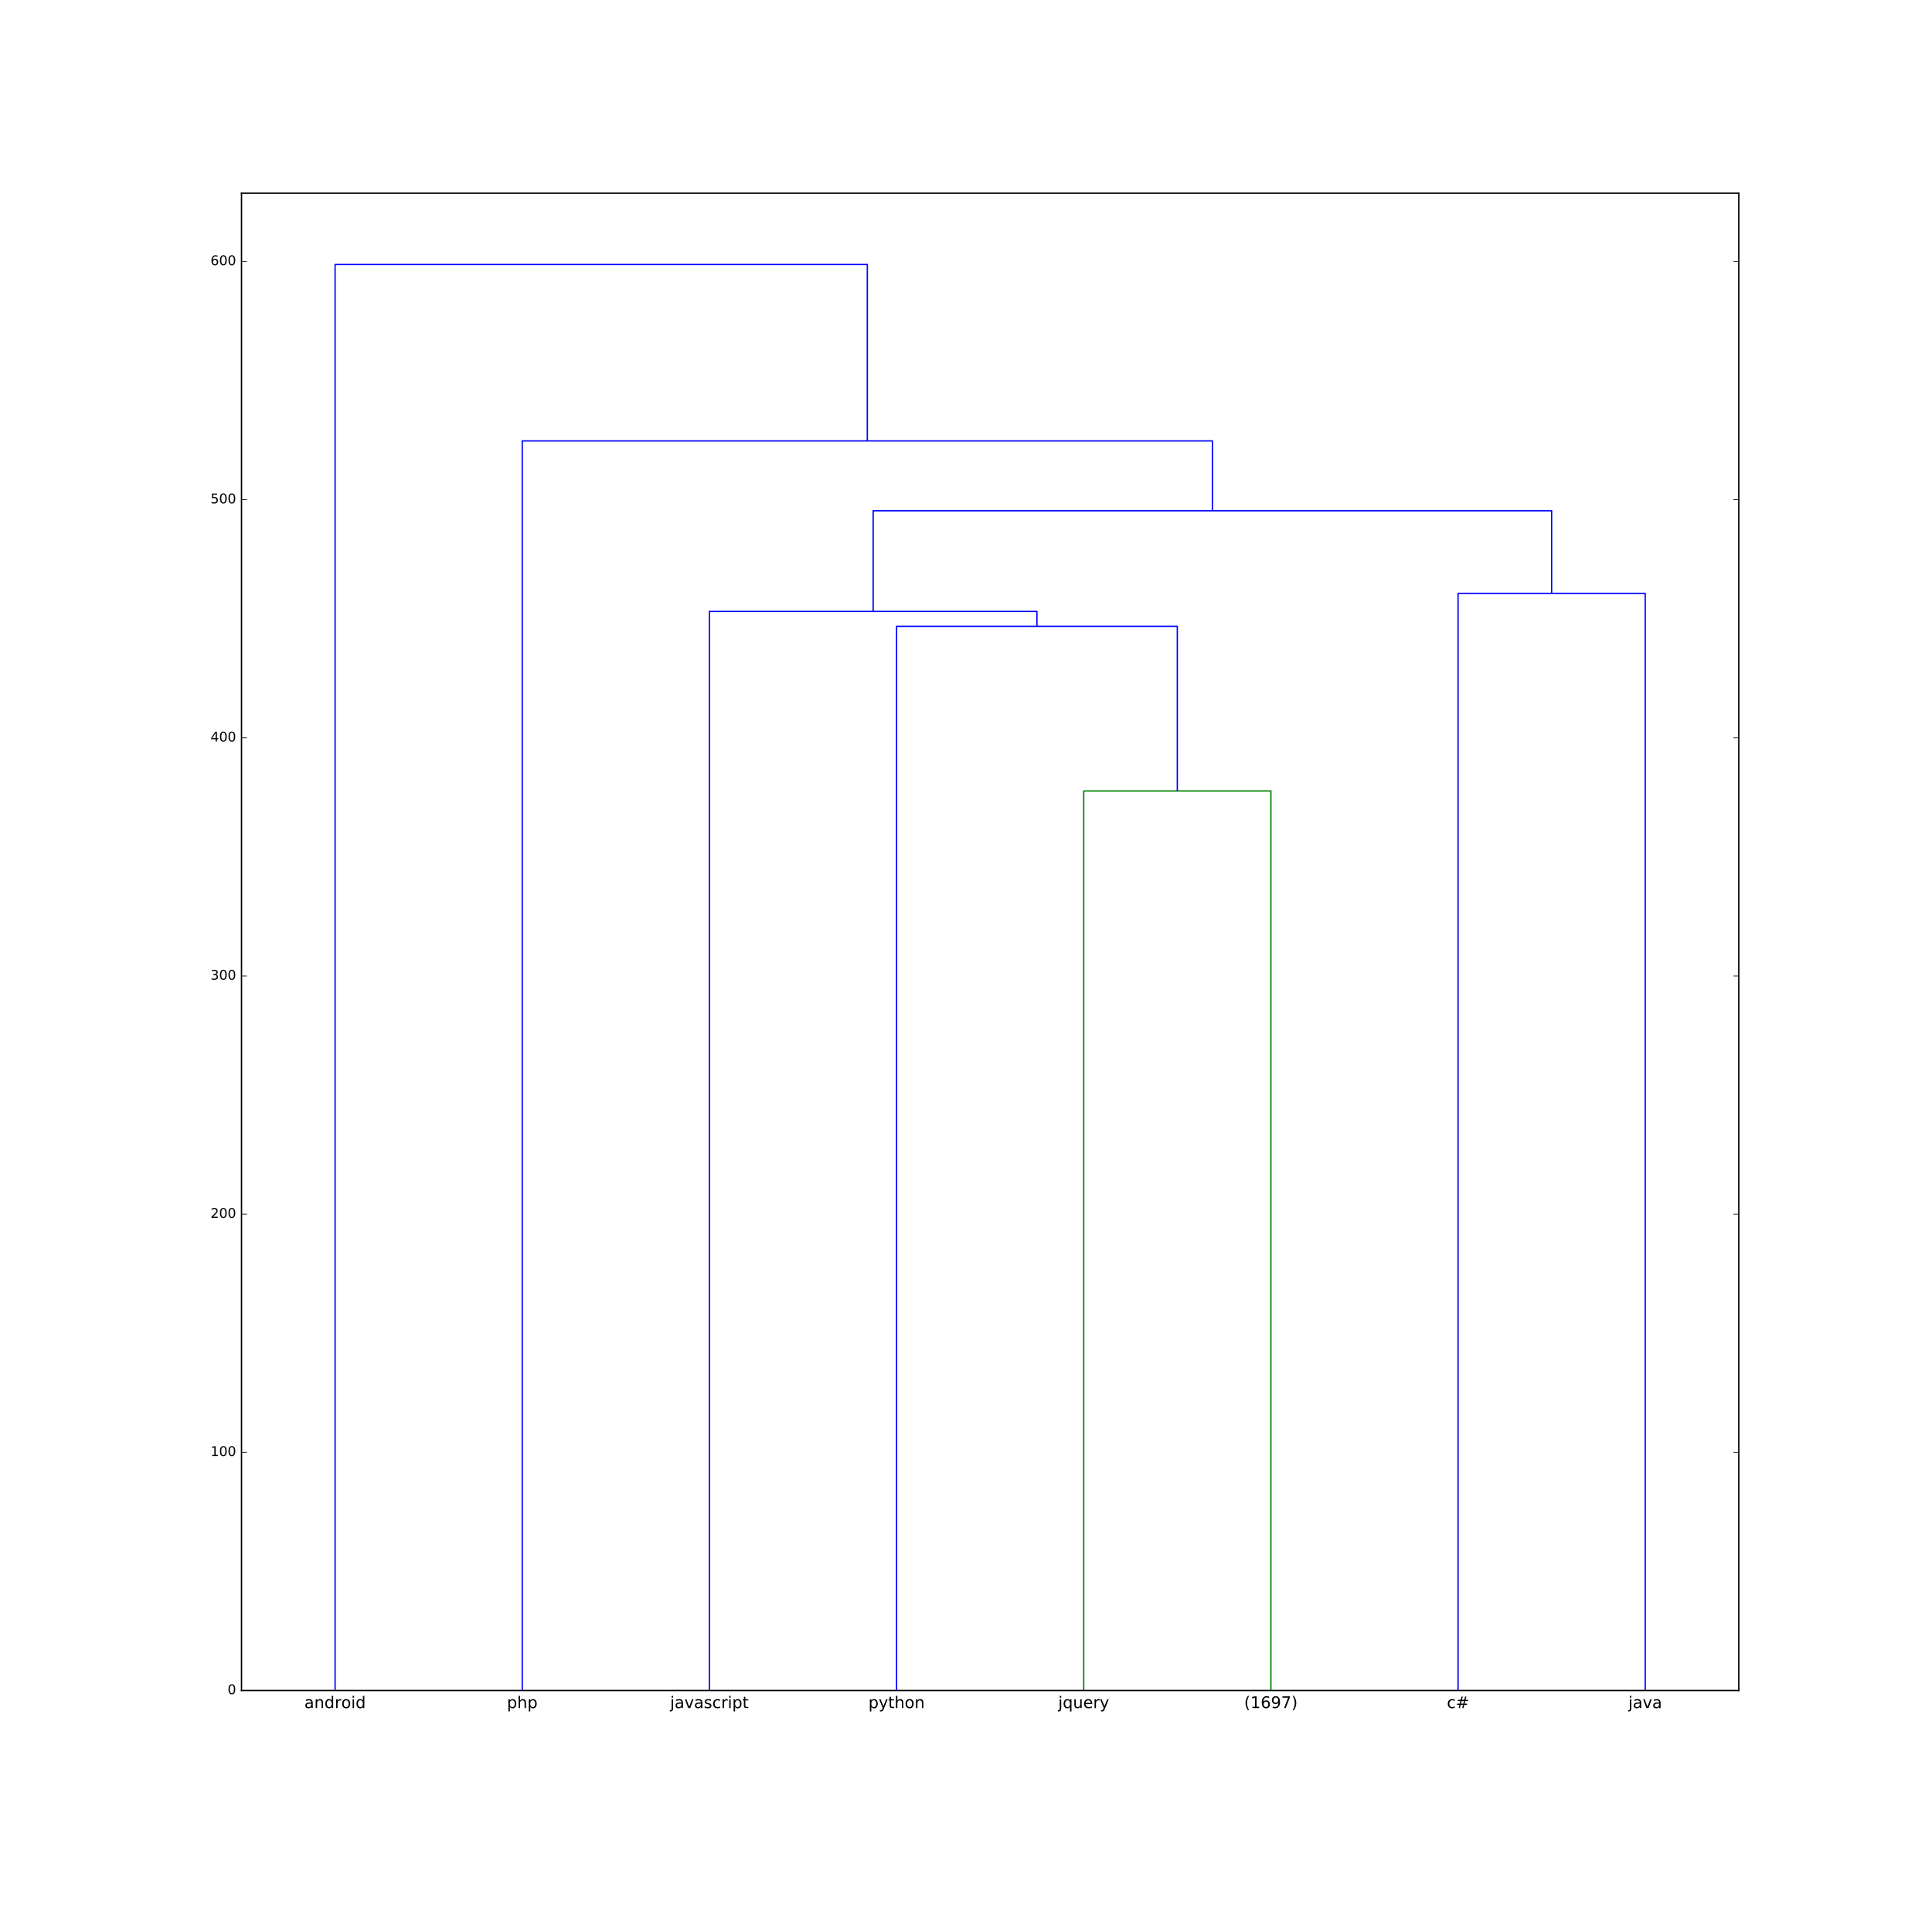
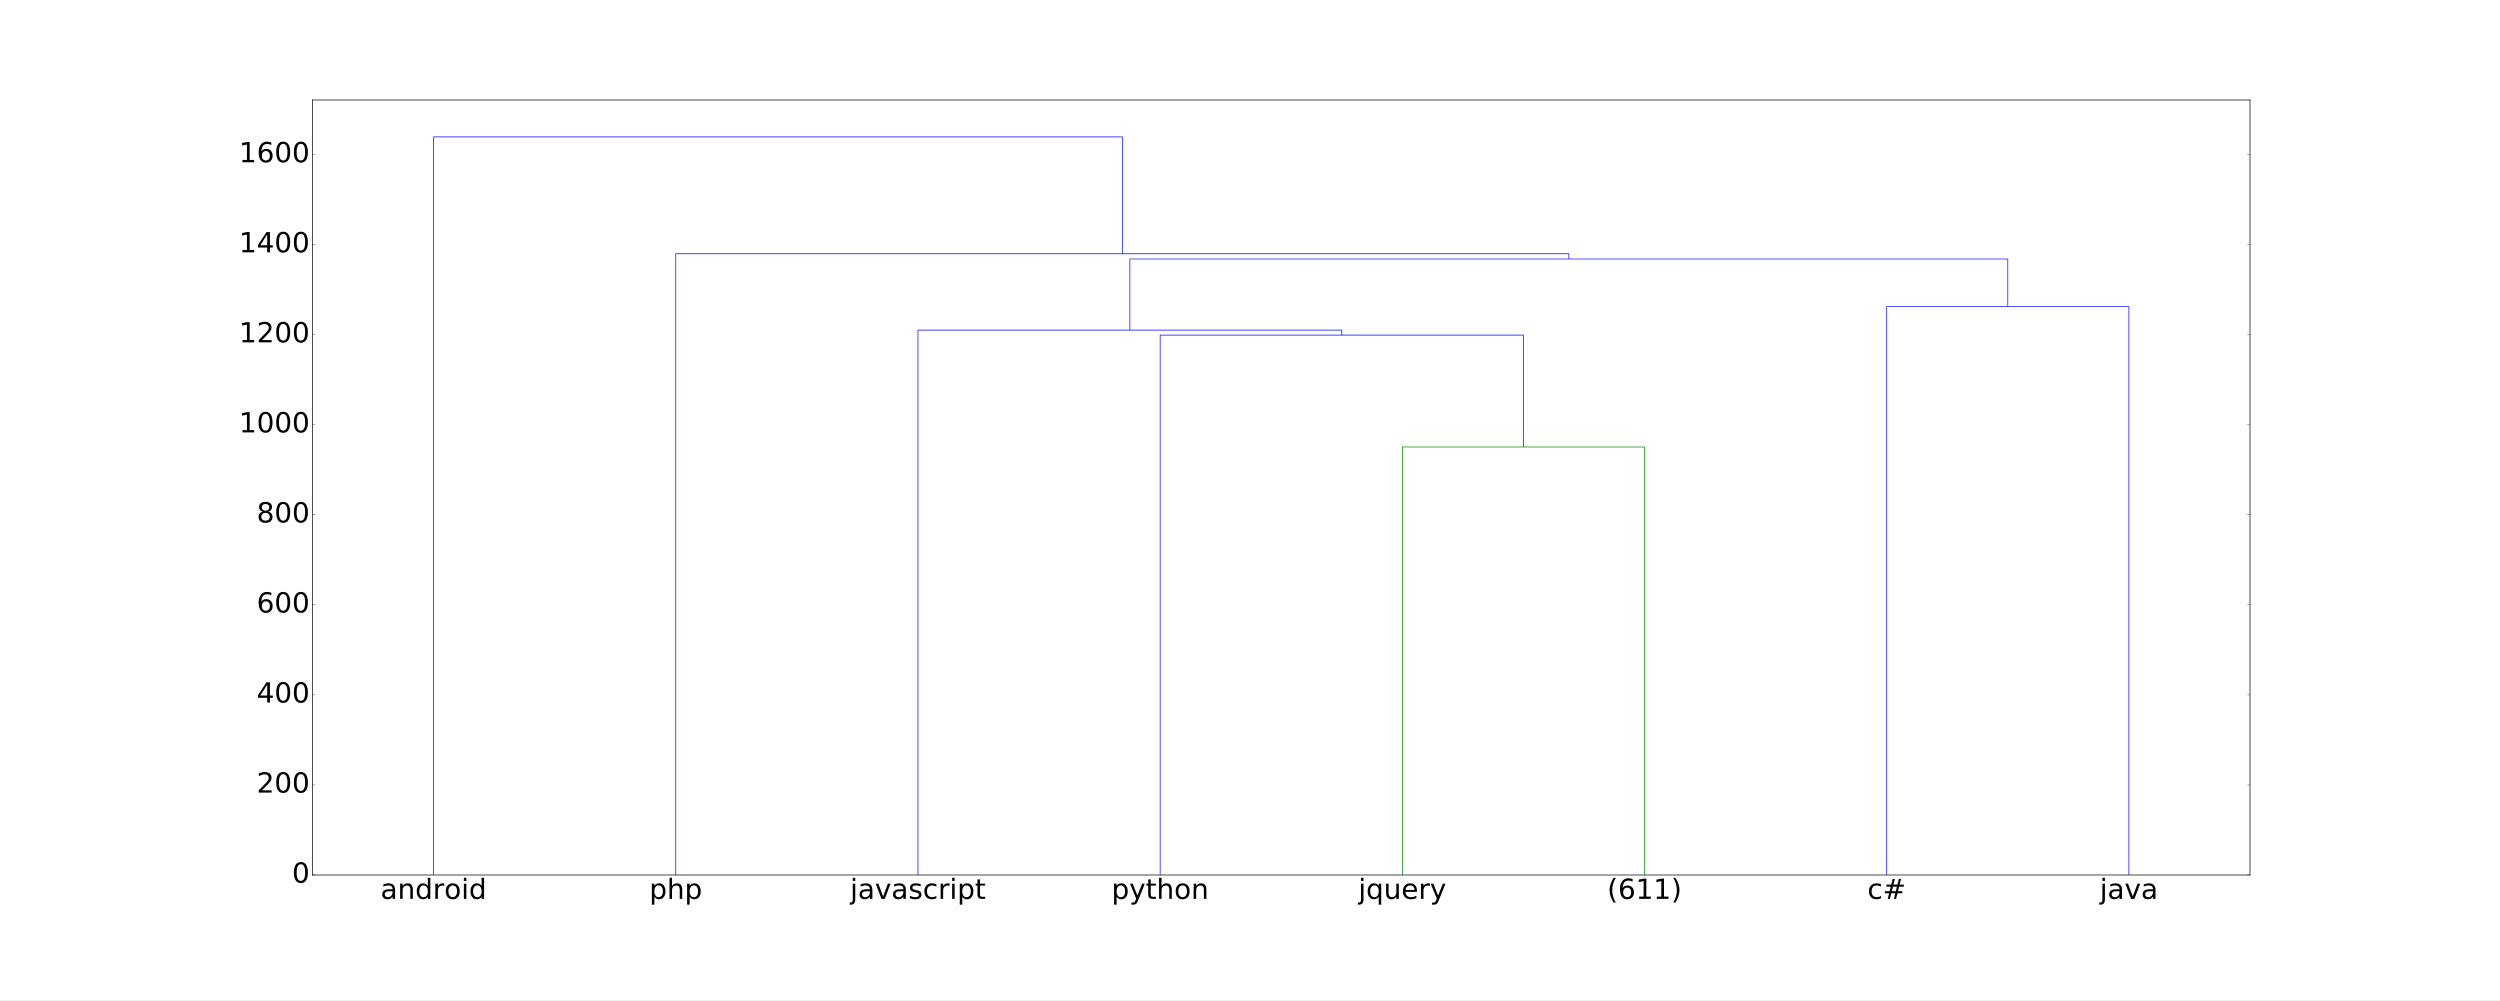
- <svg xmlns="http://www.w3.org/2000/svg" xmlns:xlink="http://www.w3.org/1999/xlink" height="1440pt" version="1.1" viewBox="0 0 1440 1440" width="1440pt">
+ <svg xmlns="http://www.w3.org/2000/svg" xmlns:xlink="http://www.w3.org/1999/xlink" height="1440pt" version="1.1" viewBox="0 0 3600 1440" width="3600pt">
  <defs>
    <style type="text/css">
*{stroke-linecap:butt;stroke-linejoin:round;stroke-miterlimit:100000;}
  </style>
  </defs>
  <g id="figure_1">
    <g id="patch_1">
-       <path d="M 0 1440  L 1440 1440  L 1440 0  L 0 0  z " style="fill:#ffffff;" />
+       <path d="M 0 1440  L 3600 1440  L 3600 0  L 0 0  z " style="fill:#ffffff;" />
    </g>
    <g id="axes_1">
      <g id="patch_2">
-         <path d="M 180 1260  L 1296 1260  L 1296 144  L 180 144  z " style="fill:#ffffff;" />
+         <path d="M 450 1260  L 3240 1260  L 3240 144  L 450 144  z " style="fill:#ffffff;" />
      </g>
      <g id="LineCollection_1">
-         <path clip-path="url(#pdc25372840)" d="M 807.75 1260  L 807.75 589.573  L 947.25 589.573  L 947.25 1260  " style="fill:none;stroke:#008000;" />
+         <path clip-path="url(#p83596bb89f)" d="M 2019.375 1260  L 2019.375 643.673  L 2368.125 643.673  L 2368.125 1260  " style="fill:none;stroke:#008000;" />
      </g>
      <g id="LineCollection_2">
-         <path clip-path="url(#pdc25372840)" d="M 668.25 1260  L 668.25 466.836  L 877.5 466.836  L 877.5 589.573  " style="fill:none;stroke:#0000ff;" />
-         <path clip-path="url(#pdc25372840)" d="M 528.75 1260  L 528.75 455.742  L 772.875 455.742  L 772.875 466.836  " style="fill:none;stroke:#0000ff;" />
-         <path clip-path="url(#pdc25372840)" d="M 1086.75 1260  L 1086.75 442.242  L 1226.25 442.242  L 1226.25 1260  " style="fill:none;stroke:#0000ff;" />
-         <path clip-path="url(#pdc25372840)" d="M 650.812 455.742  L 650.812 380.68  L 1156.5 380.68  L 1156.5 442.242  " style="fill:none;stroke:#0000ff;" />
-         <path clip-path="url(#pdc25372840)" d="M 389.25 1260  L 389.25 328.61  L 903.656 328.61  L 903.656 380.68  " style="fill:none;stroke:#0000ff;" />
-         <path clip-path="url(#pdc25372840)" d="M 249.75 1260  L 249.75 197.143  L 646.453 197.143  L 646.453 328.61  " style="fill:none;stroke:#0000ff;" />
+         <path clip-path="url(#p83596bb89f)" d="M 1670.625 1260  L 1670.625 482.546  L 2193.75 482.546  L 2193.75 643.673  " style="fill:none;stroke:#0000ff;" />
+         <path clip-path="url(#p83596bb89f)" d="M 1321.875 1260  L 1321.875 475.322  L 1932.188 475.322  L 1932.188 482.546  " style="fill:none;stroke:#0000ff;" />
+         <path clip-path="url(#p83596bb89f)" d="M 2716.875 1260  L 2716.875 441.512  L 3065.625 441.512  L 3065.625 1260  " style="fill:none;stroke:#0000ff;" />
+         <path clip-path="url(#p83596bb89f)" d="M 1627.031 475.322  L 1627.031 372.984  L 2891.25 372.984  L 2891.25 441.512  " style="fill:none;stroke:#0000ff;" />
+         <path clip-path="url(#p83596bb89f)" d="M 973.125 1260  L 973.125 365.418  L 2259.141 365.418  L 2259.141 372.984  " style="fill:none;stroke:#0000ff;" />
+         <path clip-path="url(#p83596bb89f)" d="M 624.375 1260  L 624.375 197.143  L 1616.133 197.143  L 1616.133 365.418  " style="fill:none;stroke:#0000ff;" />
      </g>
      <g id="patch_3">
-         <path d="M 180 1260  L 1296 1260  " style="fill:none;stroke:#000000;stroke-linecap:square;stroke-linejoin:miter;" />
+         <path d="M 450 1260  L 450 144  " style="fill:none;stroke:#000000;stroke-linecap:square;stroke-linejoin:miter;" />
      </g>
      <g id="patch_4">
-         <path d="M 180 144  L 1296 144  " style="fill:none;stroke:#000000;stroke-linecap:square;stroke-linejoin:miter;" />
+         <path d="M 450 1260  L 3240 1260  " style="fill:none;stroke:#000000;stroke-linecap:square;stroke-linejoin:miter;" />
      </g>
      <g id="patch_5">
-         <path d="M 1296 1260  L 1296 144  " style="fill:none;stroke:#000000;stroke-linecap:square;stroke-linejoin:miter;" />
+         <path d="M 3240 1260  L 3240 144  " style="fill:none;stroke:#000000;stroke-linecap:square;stroke-linejoin:miter;" />
      </g>
      <g id="patch_6">
-         <path d="M 180 1260  L 180 144  " style="fill:none;stroke:#000000;stroke-linecap:square;stroke-linejoin:miter;" />
+         <path d="M 450 144  L 3240 144  " style="fill:none;stroke:#000000;stroke-linecap:square;stroke-linejoin:miter;" />
      </g>
      <g id="matplotlib.axis_1">
        <g id="xtick_1">
          <g id="text_1">
            <defs>
+               <path d="M 30.609 48.391  Q 23.391 48.391 19.188 42.75  Q 14.984 37.109 14.984 27.297  Q 14.984 17.484 19.156 11.844  Q 23.344 6.203 30.609 6.203  Q 37.797 6.203 41.984 11.859  Q 46.188 17.531 46.188 27.297  Q 46.188 37.016 41.984 42.703  Q 37.797 48.391 30.609 48.391  M 30.609 56  Q 42.328 56 49.016 48.375  Q 55.719 40.766 55.719 27.297  Q 55.719 13.875 49.016 6.219  Q 42.328 -1.422 30.609 -1.422  Q 18.844 -1.422 12.172 6.219  Q 5.516 13.875 5.516 27.297  Q 5.516 40.766 12.172 48.375  Q 18.844 56 30.609 56  " id="BitstreamVeraSans-Roman-6f" />
              <path d="M 41.109 46.297  Q 39.594 47.172 37.812 47.578  Q 36.031 48 33.891 48  Q 26.266 48 22.188 43.047  Q 18.109 38.094 18.109 28.812  L 18.109 0  L 9.078 0  L 9.078 54.688  L 18.109 54.688  L 18.109 46.188  Q 20.953 51.172 25.484 53.578  Q 30.031 56 36.531 56  Q 37.453 56 38.578 55.875  Q 39.703 55.766 41.062 55.516  z " id="BitstreamVeraSans-Roman-72" />
+               <path d="M 45.406 46.391  L 45.406 75.984  L 54.391 75.984  L 54.391 0  L 45.406 0  L 45.406 8.203  Q 42.578 3.328 38.25 0.953  Q 33.938 -1.422 27.875 -1.422  Q 17.969 -1.422 11.734 6.484  Q 5.516 14.406 5.516 27.297  Q 5.516 40.188 11.734 48.094  Q 17.969 56 27.875 56  Q 33.938 56 38.25 53.625  Q 42.578 51.266 45.406 46.391  M 14.797 27.297  Q 14.797 17.391 18.875 11.75  Q 22.953 6.109 30.078 6.109  Q 37.203 6.109 41.297 11.75  Q 45.406 17.391 45.406 27.297  Q 45.406 37.203 41.297 42.844  Q 37.203 48.484 30.078 48.484  Q 22.953 48.484 18.875 42.844  Q 14.797 37.203 14.797 27.297  " id="BitstreamVeraSans-Roman-64" />
              <path d="M 54.891 33.016  L 54.891 0  L 45.906 0  L 45.906 32.719  Q 45.906 40.484 42.875 44.328  Q 39.844 48.188 33.797 48.188  Q 26.516 48.188 22.312 43.547  Q 18.109 38.922 18.109 30.906  L 18.109 0  L 9.078 0  L 9.078 54.688  L 18.109 54.688  L 18.109 46.188  Q 21.344 51.125 25.703 53.562  Q 30.078 56 35.797 56  Q 45.219 56 50.047 50.172  Q 54.891 44.344 54.891 33.016  " id="BitstreamVeraSans-Roman-6e" />
-               <path d="M 45.406 46.391  L 45.406 75.984  L 54.391 75.984  L 54.391 0  L 45.406 0  L 45.406 8.203  Q 42.578 3.328 38.25 0.953  Q 33.938 -1.422 27.875 -1.422  Q 17.969 -1.422 11.734 6.484  Q 5.516 14.406 5.516 27.297  Q 5.516 40.188 11.734 48.094  Q 17.969 56 27.875 56  Q 33.938 56 38.25 53.625  Q 42.578 51.266 45.406 46.391  M 14.797 27.297  Q 14.797 17.391 18.875 11.75  Q 22.953 6.109 30.078 6.109  Q 37.203 6.109 41.297 11.75  Q 45.406 17.391 45.406 27.297  Q 45.406 37.203 41.297 42.844  Q 37.203 48.484 30.078 48.484  Q 22.953 48.484 18.875 42.844  Q 14.797 37.203 14.797 27.297  " id="BitstreamVeraSans-Roman-64" />
-               <path d="M 30.609 48.391  Q 23.391 48.391 19.188 42.75  Q 14.984 37.109 14.984 27.297  Q 14.984 17.484 19.156 11.844  Q 23.344 6.203 30.609 6.203  Q 37.797 6.203 41.984 11.859  Q 46.188 17.531 46.188 27.297  Q 46.188 37.016 41.984 42.703  Q 37.797 48.391 30.609 48.391  M 30.609 56  Q 42.328 56 49.016 48.375  Q 55.719 40.766 55.719 27.297  Q 55.719 13.875 49.016 6.219  Q 42.328 -1.422 30.609 -1.422  Q 18.844 -1.422 12.172 6.219  Q 5.516 13.875 5.516 27.297  Q 5.516 40.766 12.172 48.375  Q 18.844 56 30.609 56  " id="BitstreamVeraSans-Roman-6f" />
              <path d="M 34.281 27.484  Q 23.391 27.484 19.188 25  Q 14.984 22.516 14.984 16.5  Q 14.984 11.719 18.141 8.906  Q 21.297 6.109 26.703 6.109  Q 34.188 6.109 38.703 11.406  Q 43.219 16.703 43.219 25.484  L 43.219 27.484  z M 52.203 31.203  L 52.203 0  L 43.219 0  L 43.219 8.297  Q 40.141 3.328 35.547 0.953  Q 30.953 -1.422 24.312 -1.422  Q 15.922 -1.422 10.953 3.297  Q 6 8.016 6 15.922  Q 6 25.141 12.172 29.828  Q 18.359 34.516 30.609 34.516  L 43.219 34.516  L 43.219 35.406  Q 43.219 41.609 39.141 45  Q 35.062 48.391 27.688 48.391  Q 23 48.391 18.547 47.266  Q 14.109 46.141 10.016 43.891  L 10.016 52.203  Q 14.938 54.109 19.578 55.047  Q 24.219 56 28.609 56  Q 40.484 56 46.344 49.844  Q 52.203 43.703 52.203 31.203  " id="BitstreamVeraSans-Roman-61" />
              <path d="M 9.422 54.688  L 18.406 54.688  L 18.406 0  L 9.422 0  z M 9.422 75.984  L 18.406 75.984  L 18.406 64.594  L 9.422 64.594  z " id="BitstreamVeraSans-Roman-69" />
            </defs>
-             <g transform="translate(226.8497 1273.118)scale(0.12 -0.12)">
+             <g transform="translate(548.0406 1294.394)scale(0.4 -0.4)">
              <use xlink:href="#BitstreamVeraSans-Roman-61" />
              <use x="61.279" xlink:href="#BitstreamVeraSans-Roman-6e" />
              <use x="124.658" xlink:href="#BitstreamVeraSans-Roman-64" />
              <use x="188.135" xlink:href="#BitstreamVeraSans-Roman-72" />
              <use x="229.217" xlink:href="#BitstreamVeraSans-Roman-6f" />
              <use x="290.398" xlink:href="#BitstreamVeraSans-Roman-69" />
              <use x="318.182" xlink:href="#BitstreamVeraSans-Roman-64" />
            </g>
          </g>
        </g>
        <g id="xtick_2">
          <g id="text_2">
            <defs>
+               <path d="M 54.891 33.016  L 54.891 0  L 45.906 0  L 45.906 32.719  Q 45.906 40.484 42.875 44.328  Q 39.844 48.188 33.797 48.188  Q 26.516 48.188 22.312 43.547  Q 18.109 38.922 18.109 30.906  L 18.109 0  L 9.078 0  L 9.078 75.984  L 18.109 75.984  L 18.109 46.188  Q 21.344 51.125 25.703 53.562  Q 30.078 56 35.797 56  Q 45.219 56 50.047 50.172  Q 54.891 44.344 54.891 33.016  " id="BitstreamVeraSans-Roman-68" />
              <path d="M 18.109 8.203  L 18.109 -20.797  L 9.078 -20.797  L 9.078 54.688  L 18.109 54.688  L 18.109 46.391  Q 20.953 51.266 25.266 53.625  Q 29.594 56 35.594 56  Q 45.562 56 51.781 48.094  Q 58.016 40.188 58.016 27.297  Q 58.016 14.406 51.781 6.484  Q 45.562 -1.422 35.594 -1.422  Q 29.594 -1.422 25.266 0.953  Q 20.953 3.328 18.109 8.203  M 48.688 27.297  Q 48.688 37.203 44.609 42.844  Q 40.531 48.484 33.406 48.484  Q 26.266 48.484 22.188 42.844  Q 18.109 37.203 18.109 27.297  Q 18.109 17.391 22.188 11.75  Q 26.266 6.109 33.406 6.109  Q 40.531 6.109 44.609 11.75  Q 48.688 17.391 48.688 27.297  " id="BitstreamVeraSans-Roman-70" />
-               <path d="M 54.891 33.016  L 54.891 0  L 45.906 0  L 45.906 32.719  Q 45.906 40.484 42.875 44.328  Q 39.844 48.188 33.797 48.188  Q 26.516 48.188 22.312 43.547  Q 18.109 38.922 18.109 30.906  L 18.109 0  L 9.078 0  L 9.078 75.984  L 18.109 75.984  L 18.109 46.188  Q 21.344 51.125 25.703 53.562  Q 30.078 56 35.797 56  Q 45.219 56 50.047 50.172  Q 54.891 44.344 54.891 33.016  " id="BitstreamVeraSans-Roman-68" />
-             </defs>
-             <g transform="translate(377.8294 1273.118)scale(0.12 -0.12)">
+             </defs>
+             <g transform="translate(935.0562 1294.394)scale(0.4 -0.4)">
              <use xlink:href="#BitstreamVeraSans-Roman-70" />
              <use x="63.477" xlink:href="#BitstreamVeraSans-Roman-68" />
              <use x="126.855" xlink:href="#BitstreamVeraSans-Roman-70" />
            </g>
          </g>
        </g>
        <g id="xtick_3">
          <g id="text_3">
            <defs>
-               <path d="M 9.422 54.688  L 18.406 54.688  L 18.406 -0.984  Q 18.406 -11.422 14.422 -16.109  Q 10.453 -20.797 1.609 -20.797  L -1.812 -20.797  L -1.812 -13.188  L 0.594 -13.188  Q 5.719 -13.188 7.562 -10.812  Q 9.422 -8.453 9.422 -0.984  z M 9.422 75.984  L 18.406 75.984  L 18.406 64.594  L 9.422 64.594  z " id="BitstreamVeraSans-Roman-6a" />
-               <path d="M 44.281 53.078  L 44.281 44.578  Q 40.484 46.531 36.375 47.5  Q 32.281 48.484 27.875 48.484  Q 21.188 48.484 17.844 46.438  Q 14.5 44.391 14.5 40.281  Q 14.5 37.156 16.891 35.375  Q 19.281 33.594 26.516 31.984  L 29.594 31.297  Q 39.156 29.25 43.188 25.516  Q 47.219 21.781 47.219 15.094  Q 47.219 7.469 41.188 3.016  Q 35.156 -1.422 24.609 -1.422  Q 20.219 -1.422 15.453 -0.562  Q 10.688 0.297 5.422 2  L 5.422 11.281  Q 10.406 8.688 15.234 7.391  Q 20.062 6.109 24.812 6.109  Q 31.156 6.109 34.562 8.281  Q 37.984 10.453 37.984 14.406  Q 37.984 18.062 35.516 20.016  Q 33.062 21.969 24.703 23.781  L 21.578 24.516  Q 13.234 26.266 9.516 29.906  Q 5.812 33.547 5.812 39.891  Q 5.812 47.609 11.281 51.797  Q 16.75 56 26.812 56  Q 31.781 56 36.172 55.266  Q 40.578 54.547 44.281 53.078  " id="BitstreamVeraSans-Roman-73" />
              <path d="M 48.781 52.594  L 48.781 44.188  Q 44.969 46.297 41.141 47.344  Q 37.312 48.391 33.406 48.391  Q 24.656 48.391 19.812 42.844  Q 14.984 37.312 14.984 27.297  Q 14.984 17.281 19.812 11.734  Q 24.656 6.203 33.406 6.203  Q 37.312 6.203 41.141 7.25  Q 44.969 8.297 48.781 10.406  L 48.781 2.094  Q 45.016 0.344 40.984 -0.531  Q 36.969 -1.422 32.422 -1.422  Q 20.062 -1.422 12.781 6.344  Q 5.516 14.109 5.516 27.297  Q 5.516 40.672 12.859 48.328  Q 20.219 56 33.016 56  Q 37.156 56 41.109 55.141  Q 45.062 54.297 48.781 52.594  " id="BitstreamVeraSans-Roman-63" />
              <path d="M 18.312 70.219  L 18.312 54.688  L 36.812 54.688  L 36.812 47.703  L 18.312 47.703  L 18.312 18.016  Q 18.312 11.328 20.141 9.422  Q 21.969 7.516 27.594 7.516  L 36.812 7.516  L 36.812 0  L 27.594 0  Q 17.188 0 13.234 3.875  Q 9.281 7.766 9.281 18.016  L 9.281 47.703  L 2.688 47.703  L 2.688 54.688  L 9.281 54.688  L 9.281 70.219  z " id="BitstreamVeraSans-Roman-74" />
              <path d="M 2.984 54.688  L 12.5 54.688  L 29.594 8.797  L 46.688 54.688  L 56.203 54.688  L 35.688 0  L 23.484 0  z " id="BitstreamVeraSans-Roman-76" />
-             </defs>
-             <g transform="translate(499.4588 1273.118)scale(0.12 -0.12)">
+               <path d="M 44.281 53.078  L 44.281 44.578  Q 40.484 46.531 36.375 47.5  Q 32.281 48.484 27.875 48.484  Q 21.188 48.484 17.844 46.438  Q 14.5 44.391 14.5 40.281  Q 14.5 37.156 16.891 35.375  Q 19.281 33.594 26.516 31.984  L 29.594 31.297  Q 39.156 29.25 43.188 25.516  Q 47.219 21.781 47.219 15.094  Q 47.219 7.469 41.188 3.016  Q 35.156 -1.422 24.609 -1.422  Q 20.219 -1.422 15.453 -0.562  Q 10.688 0.297 5.422 2  L 5.422 11.281  Q 10.406 8.688 15.234 7.391  Q 20.062 6.109 24.812 6.109  Q 31.156 6.109 34.562 8.281  Q 37.984 10.453 37.984 14.406  Q 37.984 18.062 35.516 20.016  Q 33.062 21.969 24.703 23.781  L 21.578 24.516  Q 13.234 26.266 9.516 29.906  Q 5.812 33.547 5.812 39.891  Q 5.812 47.609 11.281 51.797  Q 16.75 56 26.812 56  Q 31.781 56 36.172 55.266  Q 40.578 54.547 44.281 53.078  " id="BitstreamVeraSans-Roman-73" />
+               <path d="M 9.422 54.688  L 18.406 54.688  L 18.406 -0.984  Q 18.406 -11.422 14.422 -16.109  Q 10.453 -20.797 1.609 -20.797  L -1.812 -20.797  L -1.812 -13.188  L 0.594 -13.188  Q 5.719 -13.188 7.562 -10.812  Q 9.422 -8.453 9.422 -0.984  z M 9.422 75.984  L 18.406 75.984  L 18.406 64.594  L 9.422 64.594  z " id="BitstreamVeraSans-Roman-6a" />
+             </defs>
+             <g transform="translate(1224.237 1294.394)scale(0.4 -0.4)">
              <use xlink:href="#BitstreamVeraSans-Roman-6a" />
              <use x="27.783" xlink:href="#BitstreamVeraSans-Roman-61" />
              <use x="89.062" xlink:href="#BitstreamVeraSans-Roman-76" />
              <use x="148.242" xlink:href="#BitstreamVeraSans-Roman-61" />
              <use x="209.521" xlink:href="#BitstreamVeraSans-Roman-73" />
              <use x="261.621" xlink:href="#BitstreamVeraSans-Roman-63" />
              <use x="316.602" xlink:href="#BitstreamVeraSans-Roman-72" />
              <use x="357.715" xlink:href="#BitstreamVeraSans-Roman-69" />
              <use x="385.498" xlink:href="#BitstreamVeraSans-Roman-70" />
              <use x="448.975" xlink:href="#BitstreamVeraSans-Roman-74" />
            </g>
          </g>
        </g>
        <g id="xtick_4">
          <g id="text_4">
            <defs>
              <path d="M 32.172 -5.078  Q 28.375 -14.844 24.75 -17.812  Q 21.141 -20.797 15.094 -20.797  L 7.906 -20.797  L 7.906 -13.281  L 13.188 -13.281  Q 16.891 -13.281 18.938 -11.516  Q 21 -9.766 23.484 -3.219  L 25.094 0.875  L 2.984 54.688  L 12.5 54.688  L 29.594 11.922  L 46.688 54.688  L 56.203 54.688  z " id="BitstreamVeraSans-Roman-79" />
            </defs>
-             <g transform="translate(647.2613 1273.118)scale(0.12 -0.12)">
+             <g transform="translate(1600.662 1294.394)scale(0.4 -0.4)">
              <use xlink:href="#BitstreamVeraSans-Roman-70" />
              <use x="63.477" xlink:href="#BitstreamVeraSans-Roman-79" />
              <use x="122.656" xlink:href="#BitstreamVeraSans-Roman-74" />
              <use x="161.865" xlink:href="#BitstreamVeraSans-Roman-68" />
              <use x="225.244" xlink:href="#BitstreamVeraSans-Roman-6f" />
              <use x="286.426" xlink:href="#BitstreamVeraSans-Roman-6e" />
            </g>
          </g>
        </g>
        <g id="xtick_5">
          <g id="text_5">
            <defs>
+               <path d="M 56.203 29.594  L 56.203 25.203  L 14.891 25.203  Q 15.484 15.922 20.484 11.062  Q 25.484 6.203 34.422 6.203  Q 39.594 6.203 44.453 7.469  Q 49.312 8.734 54.109 11.281  L 54.109 2.781  Q 49.266 0.734 44.188 -0.344  Q 39.109 -1.422 33.891 -1.422  Q 20.797 -1.422 13.156 6.188  Q 5.516 13.812 5.516 26.812  Q 5.516 40.234 12.766 48.109  Q 20.016 56 32.328 56  Q 43.359 56 49.781 48.891  Q 56.203 41.797 56.203 29.594  M 47.219 32.234  Q 47.125 39.594 43.094 43.984  Q 39.062 48.391 32.422 48.391  Q 24.906 48.391 20.391 44.141  Q 15.875 39.891 15.188 32.172  z " id="BitstreamVeraSans-Roman-65" />
+               <path d="M 14.797 27.297  Q 14.797 17.391 18.875 11.75  Q 22.953 6.109 30.078 6.109  Q 37.203 6.109 41.297 11.75  Q 45.406 17.391 45.406 27.297  Q 45.406 37.203 41.297 42.844  Q 37.203 48.484 30.078 48.484  Q 22.953 48.484 18.875 42.844  Q 14.797 37.203 14.797 27.297  M 45.406 8.203  Q 42.578 3.328 38.25 0.953  Q 33.938 -1.422 27.875 -1.422  Q 17.969 -1.422 11.734 6.484  Q 5.516 14.406 5.516 27.297  Q 5.516 40.188 11.734 48.094  Q 17.969 56 27.875 56  Q 33.938 56 38.25 53.625  Q 42.578 51.266 45.406 46.391  L 45.406 54.688  L 54.391 54.688  L 54.391 -20.797  L 45.406 -20.797  z " id="BitstreamVeraSans-Roman-71" />
              <path d="M 8.5 21.578  L 8.5 54.688  L 17.484 54.688  L 17.484 21.922  Q 17.484 14.156 20.5 10.266  Q 23.531 6.391 29.594 6.391  Q 36.859 6.391 41.078 11.031  Q 45.312 15.672 45.312 23.688  L 45.312 54.688  L 54.297 54.688  L 54.297 0  L 45.312 0  L 45.312 8.406  Q 42.047 3.422 37.719 1  Q 33.406 -1.422 27.688 -1.422  Q 18.266 -1.422 13.375 4.438  Q 8.5 10.297 8.5 21.578  " id="BitstreamVeraSans-Roman-75" />
-               <path d="M 14.797 27.297  Q 14.797 17.391 18.875 11.75  Q 22.953 6.109 30.078 6.109  Q 37.203 6.109 41.297 11.75  Q 45.406 17.391 45.406 27.297  Q 45.406 37.203 41.297 42.844  Q 37.203 48.484 30.078 48.484  Q 22.953 48.484 18.875 42.844  Q 14.797 37.203 14.797 27.297  M 45.406 8.203  Q 42.578 3.328 38.25 0.953  Q 33.938 -1.422 27.875 -1.422  Q 17.969 -1.422 11.734 6.484  Q 5.516 14.406 5.516 27.297  Q 5.516 40.188 11.734 48.094  Q 17.969 56 27.875 56  Q 33.938 56 38.25 53.625  Q 42.578 51.266 45.406 46.391  L 45.406 54.688  L 54.391 54.688  L 54.391 -20.797  L 45.406 -20.797  z " id="BitstreamVeraSans-Roman-71" />
-               <path d="M 56.203 29.594  L 56.203 25.203  L 14.891 25.203  Q 15.484 15.922 20.484 11.062  Q 25.484 6.203 34.422 6.203  Q 39.594 6.203 44.453 7.469  Q 49.312 8.734 54.109 11.281  L 54.109 2.781  Q 49.266 0.734 44.188 -0.344  Q 39.109 -1.422 33.891 -1.422  Q 20.797 -1.422 13.156 6.188  Q 5.516 13.812 5.516 26.812  Q 5.516 40.234 12.766 48.109  Q 20.016 56 32.328 56  Q 43.359 56 49.781 48.891  Q 56.203 41.797 56.203 29.594  M 47.219 32.234  Q 47.125 39.594 43.094 43.984  Q 39.062 48.391 32.422 48.391  Q 24.906 48.391 20.391 44.141  Q 15.875 39.891 15.188 32.172  z " id="BitstreamVeraSans-Roman-65" />
-             </defs>
-             <g transform="translate(788.7619 1273.118)scale(0.12 -0.12)">
+             </defs>
+             <g transform="translate(1956.081 1294.394)scale(0.4 -0.4)">
              <use xlink:href="#BitstreamVeraSans-Roman-6a" />
              <use x="27.783" xlink:href="#BitstreamVeraSans-Roman-71" />
              <use x="91.26" xlink:href="#BitstreamVeraSans-Roman-75" />
              <use x="154.639" xlink:href="#BitstreamVeraSans-Roman-65" />
              <use x="216.162" xlink:href="#BitstreamVeraSans-Roman-72" />
              <use x="257.275" xlink:href="#BitstreamVeraSans-Roman-79" />
            </g>
          </g>
        </g>
        <g id="xtick_6">
          <g id="text_6">
            <defs>
+               <path d="M 8.016 75.875  L 15.828 75.875  Q 23.141 64.359 26.781 53.312  Q 30.422 42.281 30.422 31.391  Q 30.422 20.453 26.781 9.375  Q 23.141 -1.703 15.828 -13.188  L 8.016 -13.188  Q 14.5 -2 17.703 9.062  Q 20.906 20.125 20.906 31.391  Q 20.906 42.672 17.703 53.656  Q 14.5 64.656 8.016 75.875  " id="BitstreamVeraSans-Roman-29" />
+               <path d="M 31 75.875  Q 24.469 64.656 21.281 53.656  Q 18.109 42.672 18.109 31.391  Q 18.109 20.125 21.312 9.062  Q 24.516 -2 31 -13.188  L 23.188 -13.188  Q 15.875 -1.703 12.234 9.375  Q 8.594 20.453 8.594 31.391  Q 8.594 42.281 12.203 53.312  Q 15.828 64.359 23.188 75.875  z " id="BitstreamVeraSans-Roman-28" />
+               <path d="M 33.016 40.375  Q 26.375 40.375 22.484 35.828  Q 18.609 31.297 18.609 23.391  Q 18.609 15.531 22.484 10.953  Q 26.375 6.391 33.016 6.391  Q 39.656 6.391 43.531 10.953  Q 47.406 15.531 47.406 23.391  Q 47.406 31.297 43.531 35.828  Q 39.656 40.375 33.016 40.375  M 52.594 71.297  L 52.594 62.312  Q 48.875 64.062 45.094 64.984  Q 41.312 65.922 37.594 65.922  Q 27.828 65.922 22.672 59.328  Q 17.531 52.734 16.797 39.406  Q 19.672 43.656 24.016 45.922  Q 28.375 48.188 33.594 48.188  Q 44.578 48.188 50.953 41.516  Q 57.328 34.859 57.328 23.391  Q 57.328 12.156 50.688 5.359  Q 44.047 -1.422 33.016 -1.422  Q 20.359 -1.422 13.672 8.266  Q 6.984 17.969 6.984 36.375  Q 6.984 53.656 15.188 63.938  Q 23.391 74.219 37.203 74.219  Q 40.922 74.219 44.703 73.484  Q 48.484 72.75 52.594 71.297  " id="BitstreamVeraSans-Roman-36" />
              <path d="M 12.406 8.297  L 28.516 8.297  L 28.516 63.922  L 10.984 60.406  L 10.984 69.391  L 28.422 72.906  L 38.281 72.906  L 38.281 8.297  L 54.391 8.297  L 54.391 0  L 12.406 0  z " id="BitstreamVeraSans-Roman-31" />
-               <path d="M 31 75.875  Q 24.469 64.656 21.281 53.656  Q 18.109 42.672 18.109 31.391  Q 18.109 20.125 21.312 9.062  Q 24.516 -2 31 -13.188  L 23.188 -13.188  Q 15.875 -1.703 12.234 9.375  Q 8.594 20.453 8.594 31.391  Q 8.594 42.281 12.203 53.312  Q 15.828 64.359 23.188 75.875  z " id="BitstreamVeraSans-Roman-28" />
-               <path d="M 8.203 72.906  L 55.078 72.906  L 55.078 68.703  L 28.609 0  L 18.312 0  L 43.219 64.594  L 8.203 64.594  z " id="BitstreamVeraSans-Roman-37" />
-               <path d="M 8.016 75.875  L 15.828 75.875  Q 23.141 64.359 26.781 53.312  Q 30.422 42.281 30.422 31.391  Q 30.422 20.453 26.781 9.375  Q 23.141 -1.703 15.828 -13.188  L 8.016 -13.188  Q 14.5 -2 17.703 9.062  Q 20.906 20.125 20.906 31.391  Q 20.906 42.672 17.703 53.656  Q 14.5 64.656 8.016 75.875  " id="BitstreamVeraSans-Roman-29" />
-               <path d="M 10.984 1.516  L 10.984 10.5  Q 14.703 8.734 18.5 7.812  Q 22.312 6.891 25.984 6.891  Q 35.75 6.891 40.891 13.453  Q 46.047 20.016 46.781 33.406  Q 43.953 29.203 39.594 26.953  Q 35.25 24.703 29.984 24.703  Q 19.047 24.703 12.672 31.312  Q 6.297 37.938 6.297 49.422  Q 6.297 60.641 12.938 67.422  Q 19.578 74.219 30.609 74.219  Q 43.266 74.219 49.922 64.516  Q 56.594 54.828 56.594 36.375  Q 56.594 19.141 48.406 8.859  Q 40.234 -1.422 26.422 -1.422  Q 22.703 -1.422 18.891 -0.688  Q 15.094 0.047 10.984 1.516  M 30.609 32.422  Q 37.25 32.422 41.125 36.953  Q 45.016 41.5 45.016 49.422  Q 45.016 57.281 41.125 61.844  Q 37.25 66.406 30.609 66.406  Q 23.969 66.406 20.094 61.844  Q 16.219 57.281 16.219 49.422  Q 16.219 41.5 20.094 36.953  Q 23.969 32.422 30.609 32.422  " id="BitstreamVeraSans-Roman-39" />
-               <path d="M 33.016 40.375  Q 26.375 40.375 22.484 35.828  Q 18.609 31.297 18.609 23.391  Q 18.609 15.531 22.484 10.953  Q 26.375 6.391 33.016 6.391  Q 39.656 6.391 43.531 10.953  Q 47.406 15.531 47.406 23.391  Q 47.406 31.297 43.531 35.828  Q 39.656 40.375 33.016 40.375  M 52.594 71.297  L 52.594 62.312  Q 48.875 64.062 45.094 64.984  Q 41.312 65.922 37.594 65.922  Q 27.828 65.922 22.672 59.328  Q 17.531 52.734 16.797 39.406  Q 19.672 43.656 24.016 45.922  Q 28.375 48.188 33.594 48.188  Q 44.578 48.188 50.953 41.516  Q 57.328 34.859 57.328 23.391  Q 57.328 12.156 50.688 5.359  Q 44.047 -1.422 33.016 -1.422  Q 20.359 -1.422 13.672 8.266  Q 6.984 17.969 6.984 36.375  Q 6.984 53.656 15.188 63.938  Q 23.391 74.219 37.203 74.219  Q 40.922 74.219 44.703 73.484  Q 48.484 72.75 52.594 71.297  " id="BitstreamVeraSans-Roman-36" />
-             </defs>
-             <g transform="translate(927.2981 1273.118)scale(0.12 -0.12)">
+             </defs>
+             <g transform="translate(2314.344 1294.394)scale(0.4 -0.4)">
              <use xlink:href="#BitstreamVeraSans-Roman-28" />
-               <use x="39.014" xlink:href="#BitstreamVeraSans-Roman-31" />
-               <use x="102.637" xlink:href="#BitstreamVeraSans-Roman-36" />
-               <use x="166.26" xlink:href="#BitstreamVeraSans-Roman-39" />
-               <use x="229.883" xlink:href="#BitstreamVeraSans-Roman-37" />
-               <use x="293.506" xlink:href="#BitstreamVeraSans-Roman-29" />
+               <use x="39.014" xlink:href="#BitstreamVeraSans-Roman-36" />
+               <use x="102.637" xlink:href="#BitstreamVeraSans-Roman-31" />
+               <use x="166.26" xlink:href="#BitstreamVeraSans-Roman-31" />
+               <use x="229.883" xlink:href="#BitstreamVeraSans-Roman-29" />
            </g>
          </g>
        </g>
        <g id="xtick_7">
          <g id="text_7">
            <defs>
              <path d="M 51.125 44  L 36.922 44  L 32.812 27.688  L 47.125 27.688  z M 43.797 71.781  L 38.719 51.516  L 52.984 51.516  L 58.109 71.781  L 65.922 71.781  L 60.891 51.516  L 76.125 51.516  L 76.125 44  L 58.984 44  L 54.984 27.688  L 70.516 27.688  L 70.516 20.219  L 53.078 20.219  L 48 0  L 40.188 0  L 45.219 20.219  L 30.906 20.219  L 25.875 0  L 18.016 0  L 23.094 20.219  L 7.719 20.219  L 7.719 27.688  L 24.906 27.688  L 29 44  L 13.281 44  L 13.281 51.516  L 30.906 51.516  L 35.891 71.781  z " id="BitstreamVeraSans-Roman-23" />
            </defs>
-             <g transform="translate(1078.423 1273.118)scale(0.12 -0.12)">
+             <g transform="translate(2689.119 1294.394)scale(0.4 -0.4)">
              <use xlink:href="#BitstreamVeraSans-Roman-63" />
              <use x="54.98" xlink:href="#BitstreamVeraSans-Roman-23" />
            </g>
          </g>
        </g>
        <g id="xtick_8">
          <g id="text_8">
-             <g transform="translate(1213.678 1273.118)scale(0.12 -0.12)">
+             <g transform="translate(3023.719 1294.394)scale(0.4 -0.4)">
              <use xlink:href="#BitstreamVeraSans-Roman-6a" />
              <use x="27.783" xlink:href="#BitstreamVeraSans-Roman-61" />
              <use x="89.062" xlink:href="#BitstreamVeraSans-Roman-76" />
              <use x="148.242" xlink:href="#BitstreamVeraSans-Roman-61" />
            </g>
          </g>
        </g>
      </g>
      <g id="matplotlib.axis_2">
        <g id="ytick_1">
          <g id="line2d_1">
            <defs>
-               <path d="M 0 0  L 4 0  " id="m00b95fee1f" style="stroke:#000000;stroke-width:0.5;" />
-             </defs>
-             <g>
-               <use style="stroke:#000000;stroke-width:0.5;" x="180.0" xlink:href="#m00b95fee1f" y="1260.0" />
+               <path d="M 0 0  L 4 0  " id="m2edc264fea" style="stroke:#000000;stroke-width:0.5;" />
+             </defs>
+             <g>
+               <use style="stroke:#000000;stroke-width:0.5;" x="450.0" xlink:href="#m2edc264fea" y="1260.0" />
            </g>
          </g>
          <g id="line2d_2">
            <defs>
-               <path d="M 0 0  L -4 0  " id="mfc234057c2" style="stroke:#000000;stroke-width:0.5;" />
-             </defs>
-             <g>
-               <use style="stroke:#000000;stroke-width:0.5;" x="1296.0" xlink:href="#mfc234057c2" y="1260.0" />
+               <path d="M 0 0  L -4 0  " id="m834c9cc191" style="stroke:#000000;stroke-width:0.5;" />
+             </defs>
+             <g>
+               <use style="stroke:#000000;stroke-width:0.5;" x="3240.0" xlink:href="#m834c9cc191" y="1260.0" />
            </g>
          </g>
          <g id="text_9">
            <defs>
              <path d="M 31.781 66.406  Q 24.172 66.406 20.328 58.906  Q 16.5 51.422 16.5 36.375  Q 16.5 21.391 20.328 13.891  Q 24.172 6.391 31.781 6.391  Q 39.453 6.391 43.281 13.891  Q 47.125 21.391 47.125 36.375  Q 47.125 51.422 43.281 58.906  Q 39.453 66.406 31.781 66.406  M 31.781 74.219  Q 44.047 74.219 50.516 64.516  Q 56.984 54.828 56.984 36.375  Q 56.984 17.969 50.516 8.266  Q 44.047 -1.422 31.781 -1.422  Q 19.531 -1.422 13.062 8.266  Q 6.594 17.969 6.594 36.375  Q 6.594 54.828 13.062 64.516  Q 19.531 74.219 31.781 74.219  " id="BitstreamVeraSans-Roman-30" />
            </defs>
-             <g transform="translate(169.6375 1262.759)scale(0.1 -0.1)">
+             <g transform="translate(420.55 1271.037)scale(0.4 -0.4)">
              <use xlink:href="#BitstreamVeraSans-Roman-30" />
            </g>
          </g>
        </g>
        <g id="ytick_2">
          <g id="line2d_3">
            <g>
-               <use style="stroke:#000000;stroke-width:0.5;" x="180.0" xlink:href="#m00b95fee1f" y="1082.484" />
+               <use style="stroke:#000000;stroke-width:0.5;" x="450.0" xlink:href="#m2edc264fea" y="1130.327" />
            </g>
          </g>
          <g id="line2d_4">
            <g>
-               <use style="stroke:#000000;stroke-width:0.5;" x="1296.0" xlink:href="#mfc234057c2" y="1082.484" />
+               <use style="stroke:#000000;stroke-width:0.5;" x="3240.0" xlink:href="#m834c9cc191" y="1130.327" />
            </g>
          </g>
          <g id="text_10">
-             <g transform="translate(156.9125 1085.243)scale(0.1 -0.1)">
-               <use xlink:href="#BitstreamVeraSans-Roman-31" />
+             <defs>
+               <path d="M 19.188 8.297  L 53.609 8.297  L 53.609 0  L 7.328 0  L 7.328 8.297  Q 12.938 14.109 22.625 23.891  Q 32.328 33.688 34.812 36.531  Q 39.547 41.844 41.422 45.531  Q 43.312 49.219 43.312 52.781  Q 43.312 58.594 39.234 62.25  Q 35.156 65.922 28.609 65.922  Q 23.969 65.922 18.812 64.312  Q 13.672 62.703 7.812 59.422  L 7.812 69.391  Q 13.766 71.781 18.938 73  Q 24.125 74.219 28.422 74.219  Q 39.75 74.219 46.484 68.547  Q 53.219 62.891 53.219 53.422  Q 53.219 48.922 51.531 44.891  Q 49.859 40.875 45.406 35.406  Q 44.188 33.984 37.641 27.219  Q 31.109 20.453 19.188 8.297  " id="BitstreamVeraSans-Roman-32" />
+             </defs>
+             <g transform="translate(369.65 1141.364)scale(0.4 -0.4)">
+               <use xlink:href="#BitstreamVeraSans-Roman-32" />
              <use x="63.623" xlink:href="#BitstreamVeraSans-Roman-30" />
              <use x="127.246" xlink:href="#BitstreamVeraSans-Roman-30" />
            </g>
          </g>
        </g>
        <g id="ytick_3">
          <g id="line2d_5">
            <g>
-               <use style="stroke:#000000;stroke-width:0.5;" x="180.0" xlink:href="#m00b95fee1f" y="904.968" />
+               <use style="stroke:#000000;stroke-width:0.5;" x="450.0" xlink:href="#m2edc264fea" y="1000.654" />
            </g>
          </g>
          <g id="line2d_6">
            <g>
-               <use style="stroke:#000000;stroke-width:0.5;" x="1296.0" xlink:href="#mfc234057c2" y="904.968" />
+               <use style="stroke:#000000;stroke-width:0.5;" x="3240.0" xlink:href="#m834c9cc191" y="1000.654" />
            </g>
          </g>
          <g id="text_11">
            <defs>
-               <path d="M 19.188 8.297  L 53.609 8.297  L 53.609 0  L 7.328 0  L 7.328 8.297  Q 12.938 14.109 22.625 23.891  Q 32.328 33.688 34.812 36.531  Q 39.547 41.844 41.422 45.531  Q 43.312 49.219 43.312 52.781  Q 43.312 58.594 39.234 62.25  Q 35.156 65.922 28.609 65.922  Q 23.969 65.922 18.812 64.312  Q 13.672 62.703 7.812 59.422  L 7.812 69.391  Q 13.766 71.781 18.938 73  Q 24.125 74.219 28.422 74.219  Q 39.75 74.219 46.484 68.547  Q 53.219 62.891 53.219 53.422  Q 53.219 48.922 51.531 44.891  Q 49.859 40.875 45.406 35.406  Q 44.188 33.984 37.641 27.219  Q 31.109 20.453 19.188 8.297  " id="BitstreamVeraSans-Roman-32" />
-             </defs>
-             <g transform="translate(156.9125 907.7276)scale(0.1 -0.1)">
-               <use xlink:href="#BitstreamVeraSans-Roman-32" />
+               <path d="M 37.797 64.312  L 12.891 25.391  L 37.797 25.391  z M 35.203 72.906  L 47.609 72.906  L 47.609 25.391  L 58.016 25.391  L 58.016 17.188  L 47.609 17.188  L 47.609 0  L 37.797 0  L 37.797 17.188  L 4.891 17.188  L 4.891 26.703  z " id="BitstreamVeraSans-Roman-34" />
+             </defs>
+             <g transform="translate(369.65 1011.691)scale(0.4 -0.4)">
+               <use xlink:href="#BitstreamVeraSans-Roman-34" />
              <use x="63.623" xlink:href="#BitstreamVeraSans-Roman-30" />
              <use x="127.246" xlink:href="#BitstreamVeraSans-Roman-30" />
            </g>
          </g>
        </g>
        <g id="ytick_4">
          <g id="line2d_7">
            <g>
-               <use style="stroke:#000000;stroke-width:0.5;" x="180.0" xlink:href="#m00b95fee1f" y="727.452" />
+               <use style="stroke:#000000;stroke-width:0.5;" x="450.0" xlink:href="#m2edc264fea" y="870.981" />
            </g>
          </g>
          <g id="line2d_8">
            <g>
-               <use style="stroke:#000000;stroke-width:0.5;" x="1296.0" xlink:href="#mfc234057c2" y="727.452" />
+               <use style="stroke:#000000;stroke-width:0.5;" x="3240.0" xlink:href="#m834c9cc191" y="870.981" />
            </g>
          </g>
          <g id="text_12">
-             <defs>
-               <path d="M 40.578 39.312  Q 47.656 37.797 51.625 33  Q 55.609 28.219 55.609 21.188  Q 55.609 10.406 48.188 4.484  Q 40.766 -1.422 27.094 -1.422  Q 22.516 -1.422 17.656 -0.516  Q 12.797 0.391 7.625 2.203  L 7.625 11.719  Q 11.719 9.328 16.594 8.109  Q 21.484 6.891 26.812 6.891  Q 36.078 6.891 40.938 10.547  Q 45.797 14.203 45.797 21.188  Q 45.797 27.641 41.281 31.266  Q 36.766 34.906 28.719 34.906  L 20.219 34.906  L 20.219 43.016  L 29.109 43.016  Q 36.375 43.016 40.234 45.922  Q 44.094 48.828 44.094 54.297  Q 44.094 59.906 40.109 62.906  Q 36.141 65.922 28.719 65.922  Q 24.656 65.922 20.016 65.031  Q 15.375 64.156 9.812 62.312  L 9.812 71.094  Q 15.438 72.656 20.344 73.438  Q 25.25 74.219 29.594 74.219  Q 40.828 74.219 47.359 69.109  Q 53.906 64.016 53.906 55.328  Q 53.906 49.266 50.438 45.094  Q 46.969 40.922 40.578 39.312  " id="BitstreamVeraSans-Roman-33" />
-             </defs>
-             <g transform="translate(156.9125 730.2117)scale(0.1 -0.1)">
-               <use xlink:href="#BitstreamVeraSans-Roman-33" />
+             <g transform="translate(369.65 882.0181)scale(0.4 -0.4)">
+               <use xlink:href="#BitstreamVeraSans-Roman-36" />
              <use x="63.623" xlink:href="#BitstreamVeraSans-Roman-30" />
              <use x="127.246" xlink:href="#BitstreamVeraSans-Roman-30" />
            </g>
          </g>
        </g>
        <g id="ytick_5">
          <g id="line2d_9">
            <g>
-               <use style="stroke:#000000;stroke-width:0.5;" x="180.0" xlink:href="#m00b95fee1f" y="549.936" />
+               <use style="stroke:#000000;stroke-width:0.5;" x="450.0" xlink:href="#m2edc264fea" y="741.308" />
            </g>
          </g>
          <g id="line2d_10">
            <g>
-               <use style="stroke:#000000;stroke-width:0.5;" x="1296.0" xlink:href="#mfc234057c2" y="549.936" />
+               <use style="stroke:#000000;stroke-width:0.5;" x="3240.0" xlink:href="#m834c9cc191" y="741.308" />
            </g>
          </g>
          <g id="text_13">
            <defs>
-               <path d="M 37.797 64.312  L 12.891 25.391  L 37.797 25.391  z M 35.203 72.906  L 47.609 72.906  L 47.609 25.391  L 58.016 25.391  L 58.016 17.188  L 47.609 17.188  L 47.609 0  L 37.797 0  L 37.797 17.188  L 4.891 17.188  L 4.891 26.703  z " id="BitstreamVeraSans-Roman-34" />
-             </defs>
-             <g transform="translate(156.9125 552.6959)scale(0.1 -0.1)">
-               <use xlink:href="#BitstreamVeraSans-Roman-34" />
+               <path d="M 31.781 34.625  Q 24.75 34.625 20.719 30.859  Q 16.703 27.094 16.703 20.516  Q 16.703 13.922 20.719 10.156  Q 24.75 6.391 31.781 6.391  Q 38.812 6.391 42.859 10.172  Q 46.922 13.969 46.922 20.516  Q 46.922 27.094 42.891 30.859  Q 38.875 34.625 31.781 34.625  M 21.922 38.812  Q 15.578 40.375 12.031 44.719  Q 8.5 49.078 8.5 55.328  Q 8.5 64.062 14.719 69.141  Q 20.953 74.219 31.781 74.219  Q 42.672 74.219 48.875 69.141  Q 55.078 64.062 55.078 55.328  Q 55.078 49.078 51.531 44.719  Q 48 40.375 41.703 38.812  Q 48.828 37.156 52.797 32.312  Q 56.781 27.484 56.781 20.516  Q 56.781 9.906 50.312 4.234  Q 43.844 -1.422 31.781 -1.422  Q 19.734 -1.422 13.25 4.234  Q 6.781 9.906 6.781 20.516  Q 6.781 27.484 10.781 32.312  Q 14.797 37.156 21.922 38.812  M 18.312 54.391  Q 18.312 48.734 21.844 45.562  Q 25.391 42.391 31.781 42.391  Q 38.141 42.391 41.719 45.562  Q 45.312 48.734 45.312 54.391  Q 45.312 60.062 41.719 63.234  Q 38.141 66.406 31.781 66.406  Q 25.391 66.406 21.844 63.234  Q 18.312 60.062 18.312 54.391  " id="BitstreamVeraSans-Roman-38" />
+             </defs>
+             <g transform="translate(369.65 752.345)scale(0.4 -0.4)">
+               <use xlink:href="#BitstreamVeraSans-Roman-38" />
              <use x="63.623" xlink:href="#BitstreamVeraSans-Roman-30" />
              <use x="127.246" xlink:href="#BitstreamVeraSans-Roman-30" />
            </g>
          </g>
        </g>
        <g id="ytick_6">
          <g id="line2d_11">
            <g>
-               <use style="stroke:#000000;stroke-width:0.5;" x="180.0" xlink:href="#m00b95fee1f" y="372.421" />
+               <use style="stroke:#000000;stroke-width:0.5;" x="450.0" xlink:href="#m2edc264fea" y="611.634" />
            </g>
          </g>
          <g id="line2d_12">
            <g>
-               <use style="stroke:#000000;stroke-width:0.5;" x="1296.0" xlink:href="#mfc234057c2" y="372.421" />
+               <use style="stroke:#000000;stroke-width:0.5;" x="3240.0" xlink:href="#m834c9cc191" y="611.634" />
            </g>
          </g>
          <g id="text_14">
-             <defs>
-               <path d="M 10.797 72.906  L 49.516 72.906  L 49.516 64.594  L 19.828 64.594  L 19.828 46.734  Q 21.969 47.469 24.109 47.828  Q 26.266 48.188 28.422 48.188  Q 40.625 48.188 47.75 41.5  Q 54.891 34.812 54.891 23.391  Q 54.891 11.625 47.562 5.094  Q 40.234 -1.422 26.906 -1.422  Q 22.312 -1.422 17.547 -0.641  Q 12.797 0.141 7.719 1.703  L 7.719 11.625  Q 12.109 9.234 16.797 8.062  Q 21.484 6.891 26.703 6.891  Q 35.156 6.891 40.078 11.328  Q 45.016 15.766 45.016 23.391  Q 45.016 31 40.078 35.438  Q 35.156 39.891 26.703 39.891  Q 22.75 39.891 18.812 39.016  Q 14.891 38.141 10.797 36.281  z " id="BitstreamVeraSans-Roman-35" />
-             </defs>
-             <g transform="translate(156.9125 375.18)scale(0.1 -0.1)">
-               <use xlink:href="#BitstreamVeraSans-Roman-35" />
-               <use x="63.623" xlink:href="#BitstreamVeraSans-Roman-30" />
-               <use x="127.246" xlink:href="#BitstreamVeraSans-Roman-30" />
+             <g transform="translate(344.2 622.6719)scale(0.4 -0.4)">
+               <use xlink:href="#BitstreamVeraSans-Roman-31" />
+               <use x="63.623" xlink:href="#BitstreamVeraSans-Roman-30" />
+               <use x="127.246" xlink:href="#BitstreamVeraSans-Roman-30" />
+               <use x="190.869" xlink:href="#BitstreamVeraSans-Roman-30" />
            </g>
          </g>
        </g>
        <g id="ytick_7">
          <g id="line2d_13">
            <g>
-               <use style="stroke:#000000;stroke-width:0.5;" x="180.0" xlink:href="#m00b95fee1f" y="194.905" />
+               <use style="stroke:#000000;stroke-width:0.5;" x="450.0" xlink:href="#m2edc264fea" y="481.961" />
            </g>
          </g>
          <g id="line2d_14">
            <g>
-               <use style="stroke:#000000;stroke-width:0.5;" x="1296.0" xlink:href="#mfc234057c2" y="194.905" />
+               <use style="stroke:#000000;stroke-width:0.5;" x="3240.0" xlink:href="#m834c9cc191" y="481.961" />
            </g>
          </g>
          <g id="text_15">
-             <g transform="translate(156.9125 197.6641)scale(0.1 -0.1)">
-               <use xlink:href="#BitstreamVeraSans-Roman-36" />
-               <use x="63.623" xlink:href="#BitstreamVeraSans-Roman-30" />
-               <use x="127.246" xlink:href="#BitstreamVeraSans-Roman-30" />
+             <g transform="translate(344.2 492.9988)scale(0.4 -0.4)">
+               <use xlink:href="#BitstreamVeraSans-Roman-31" />
+               <use x="63.623" xlink:href="#BitstreamVeraSans-Roman-32" />
+               <use x="127.246" xlink:href="#BitstreamVeraSans-Roman-30" />
+               <use x="190.869" xlink:href="#BitstreamVeraSans-Roman-30" />
+             </g>
+           </g>
+         </g>
+         <g id="ytick_8">
+           <g id="line2d_15">
+             <g>
+               <use style="stroke:#000000;stroke-width:0.5;" x="450.0" xlink:href="#m2edc264fea" y="352.288" />
+             </g>
+           </g>
+           <g id="line2d_16">
+             <g>
+               <use style="stroke:#000000;stroke-width:0.5;" x="3240.0" xlink:href="#m834c9cc191" y="352.288" />
+             </g>
+           </g>
+           <g id="text_16">
+             <g transform="translate(344.2 363.3256)scale(0.4 -0.4)">
+               <use xlink:href="#BitstreamVeraSans-Roman-31" />
+               <use x="63.623" xlink:href="#BitstreamVeraSans-Roman-34" />
+               <use x="127.246" xlink:href="#BitstreamVeraSans-Roman-30" />
+               <use x="190.869" xlink:href="#BitstreamVeraSans-Roman-30" />
+             </g>
+           </g>
+         </g>
+         <g id="ytick_9">
+           <g id="line2d_17">
+             <g>
+               <use style="stroke:#000000;stroke-width:0.5;" x="450.0" xlink:href="#m2edc264fea" y="222.615" />
+             </g>
+           </g>
+           <g id="line2d_18">
+             <g>
+               <use style="stroke:#000000;stroke-width:0.5;" x="3240.0" xlink:href="#m834c9cc191" y="222.615" />
+             </g>
+           </g>
+           <g id="text_17">
+             <g transform="translate(344.2 233.6525)scale(0.4 -0.4)">
+               <use xlink:href="#BitstreamVeraSans-Roman-31" />
+               <use x="63.623" xlink:href="#BitstreamVeraSans-Roman-36" />
+               <use x="127.246" xlink:href="#BitstreamVeraSans-Roman-30" />
+               <use x="190.869" xlink:href="#BitstreamVeraSans-Roman-30" />
            </g>
          </g>
        </g>
      </g>
    </g>
  </g>
  <defs>
-     <clipPath id="pdc25372840">
-       <rect height="1116.0" width="1116.0" x="180.0" y="144.0" />
+     <clipPath id="p83596bb89f">
+       <rect height="1116.0" width="2790.0" x="450.0" y="144.0" />
    </clipPath>
  </defs>
</svg>
